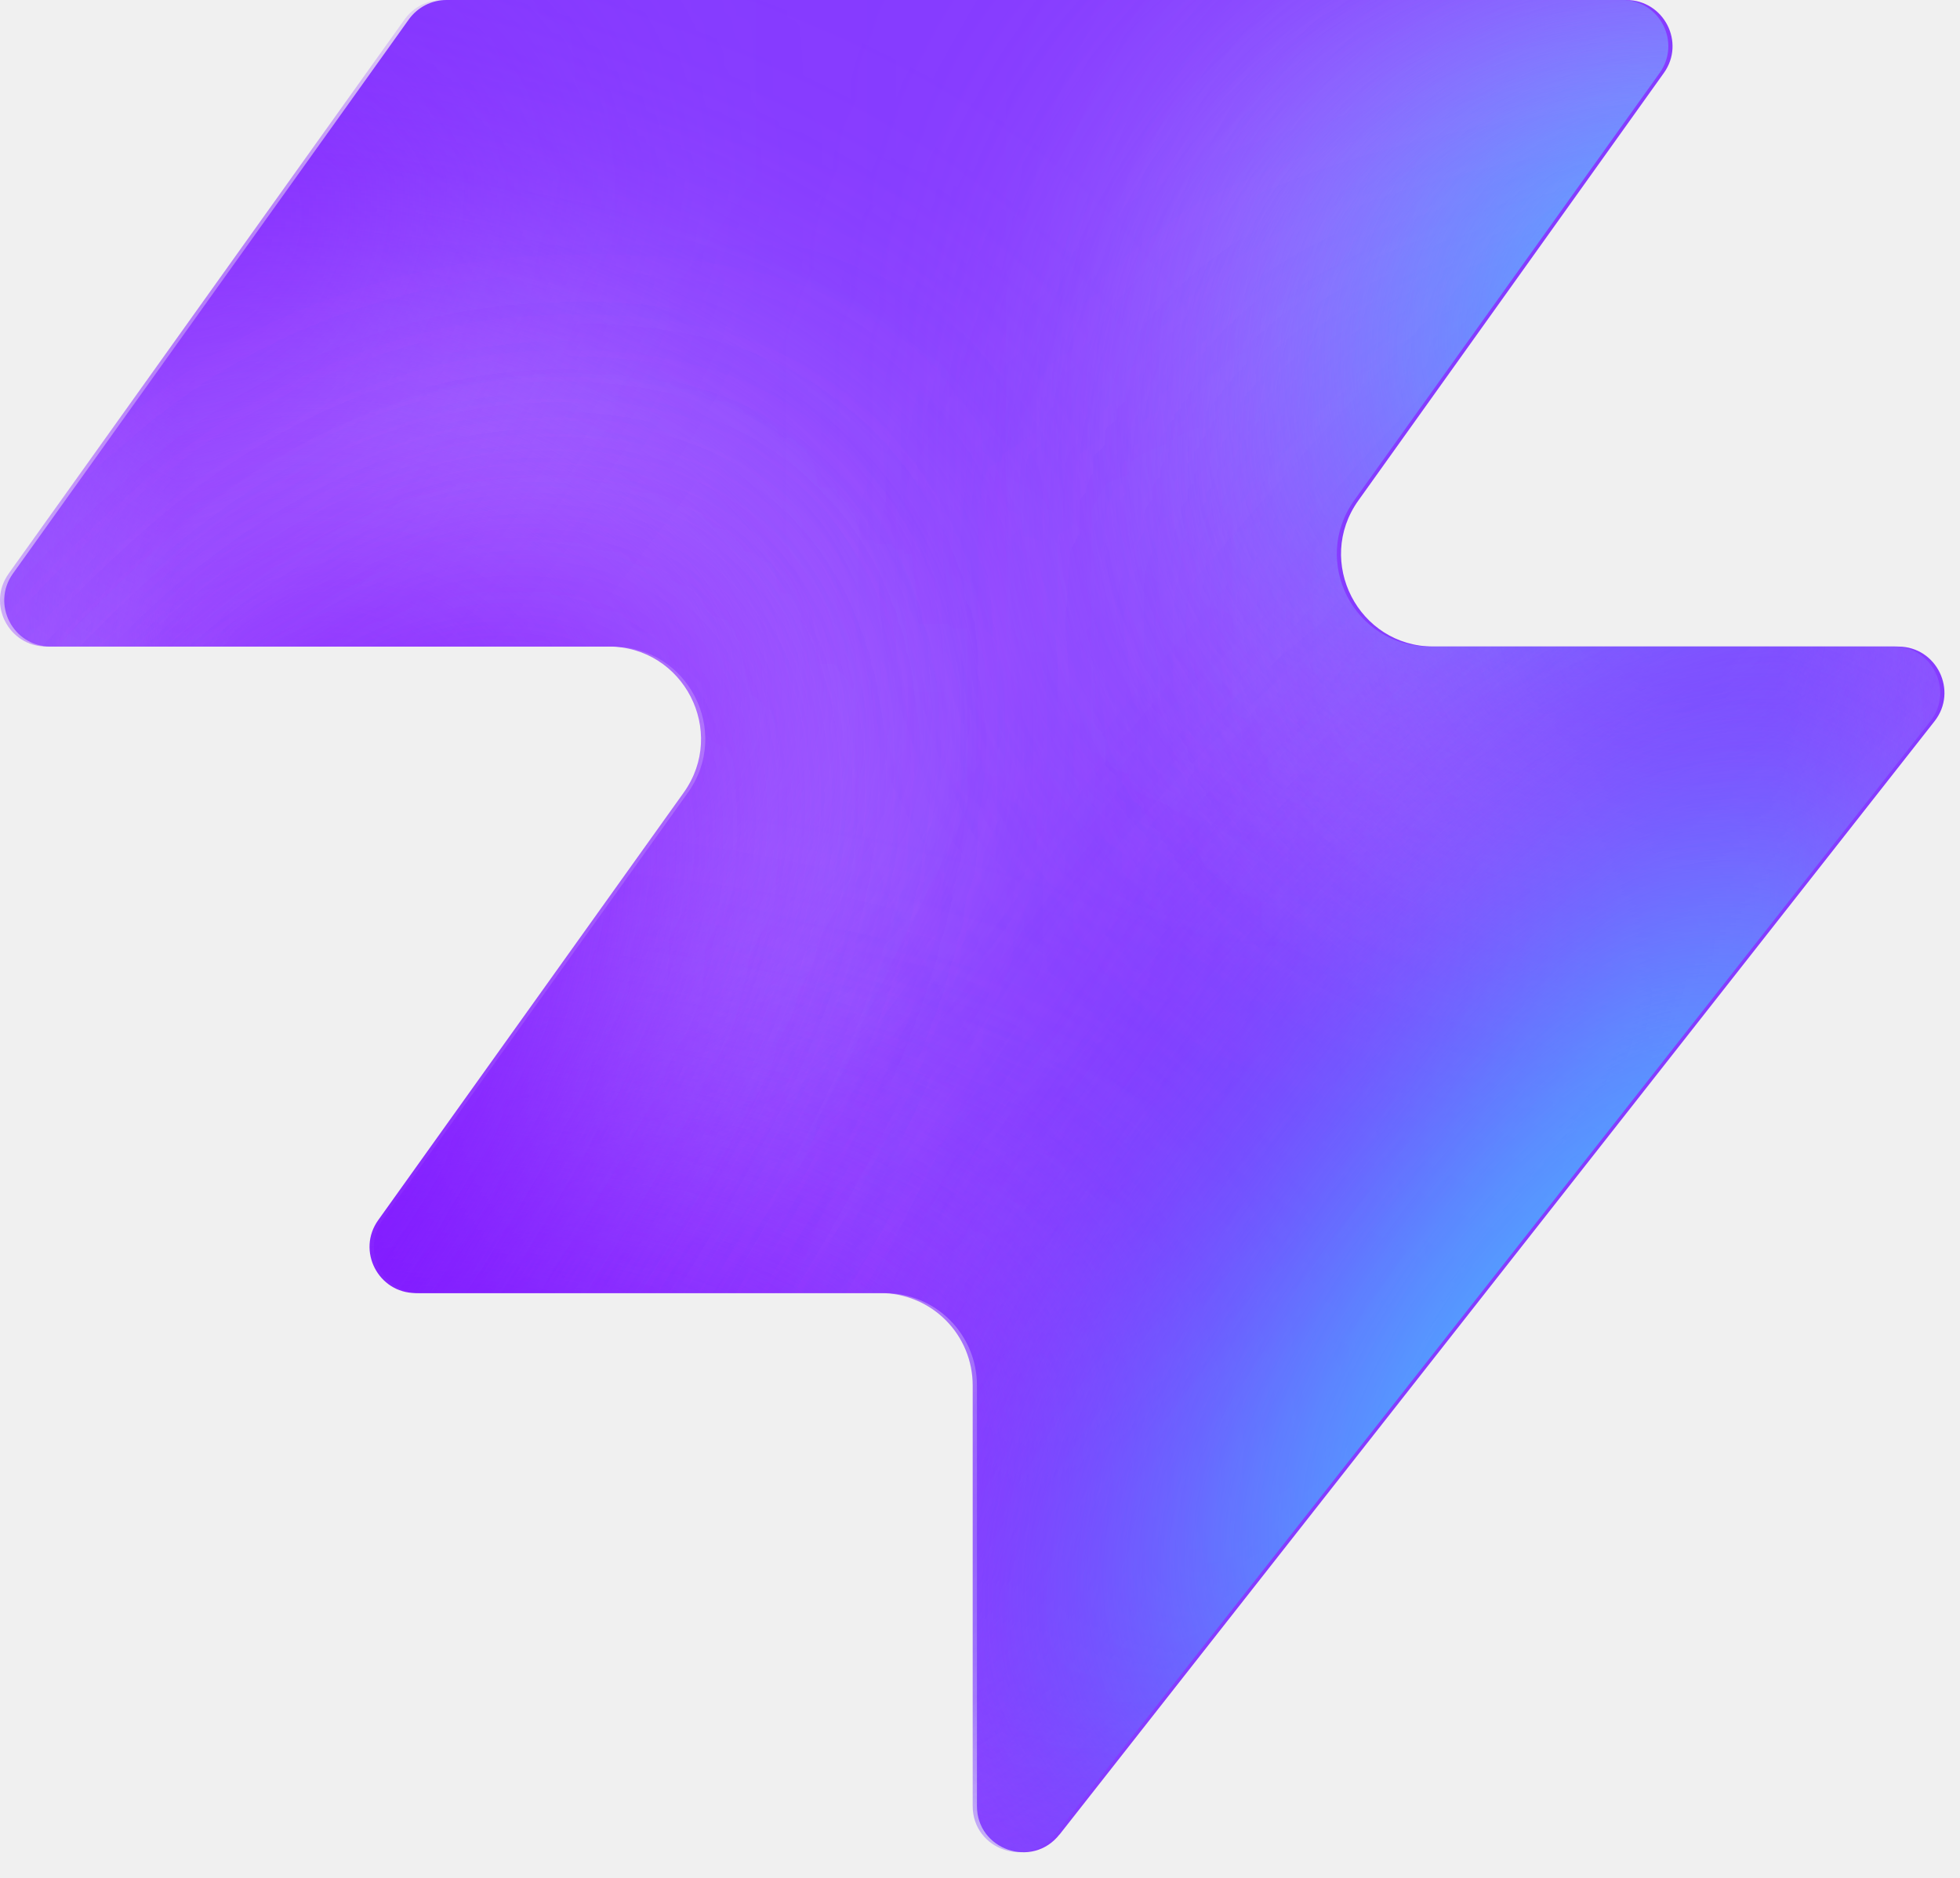
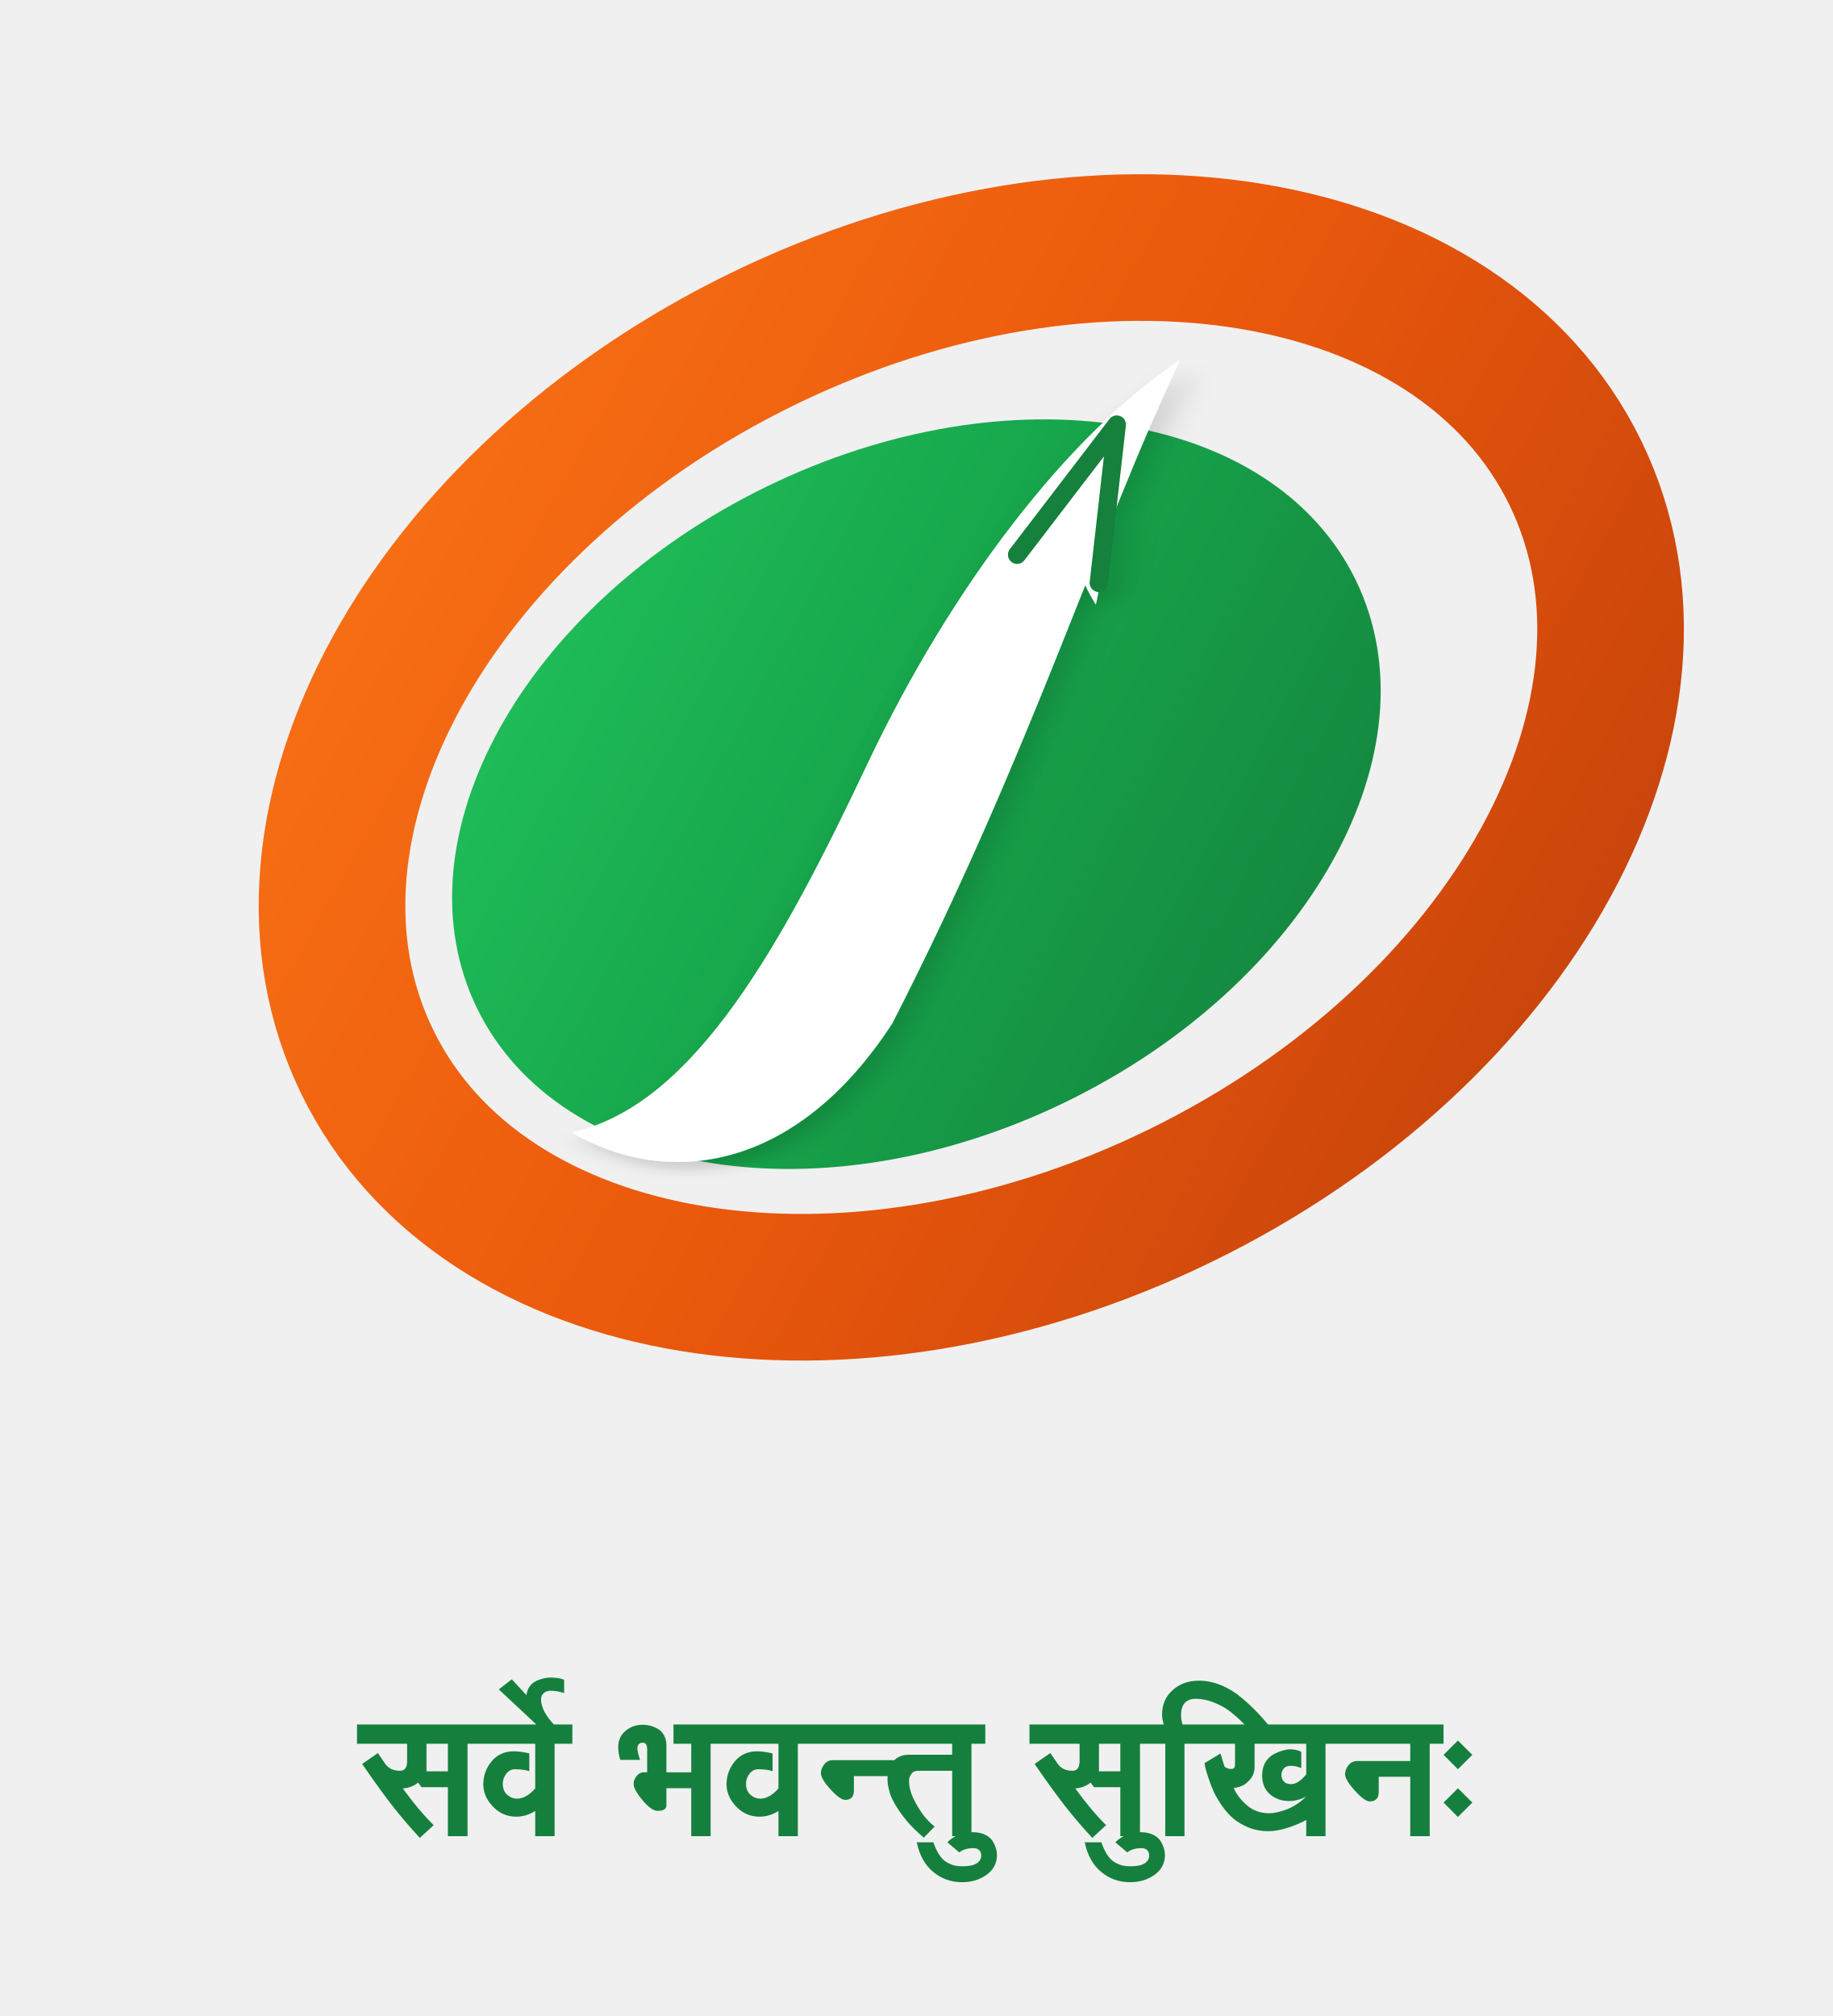
- <svg xmlns="http://www.w3.org/2000/svg" width="48" height="46" fill="none" viewBox="0 0 48 46">
-   <path fill="#863bff" d="M25.946 44.938c-.664.845-2.021.375-2.021-.698V33.937a2.26 2.26 0 0 0-2.262-2.262H10.287c-.92 0-1.456-1.04-.92-1.788l7.48-10.471c1.07-1.497 0-3.578-1.842-3.578H1.237c-.92 0-1.456-1.04-.92-1.788L10.013.474c.214-.297.556-.474.92-.474h28.894c.92 0 1.456 1.04.92 1.788l-7.48 10.471c-1.07 1.498 0 3.579 1.842 3.579h11.377c.943 0 1.473 1.088.89 1.83L25.947 44.94z" style="fill:#863bff;fill:color(display-p3 .525 .23 1);fill-opacity:1" />
-   <mask id="a" width="48" height="46" x="0" y="0" maskUnits="userSpaceOnUse" style="mask-type:alpha">
-     <path fill="#000" d="M25.842 44.938c-.664.844-2.021.375-2.021-.698V33.937a2.26 2.26 0 0 0-2.262-2.262H10.183c-.92 0-1.456-1.04-.92-1.788l7.48-10.471c1.07-1.498 0-3.579-1.842-3.579H1.133c-.92 0-1.456-1.04-.92-1.787L9.91.473c.214-.297.556-.474.92-.474h28.894c.92 0 1.456 1.04.92 1.788l-7.48 10.471c-1.07 1.498 0 3.578 1.842 3.578h11.377c.943 0 1.473 1.088.89 1.832L25.843 44.94z" style="fill:#000;fill-opacity:1" />
-   </mask>
-   <g mask="url(#a)">
-     <g filter="url(#b)">
-       <ellipse cx="5.508" cy="14.704" fill="#ede6ff" rx="5.508" ry="14.704" style="fill:#ede6ff;fill:color(display-p3 .927 .903 1);fill-opacity:1" transform="matrix(.00324 1 1 -.00324 -4.47 31.516)" />
-     </g>
-     <g filter="url(#c)">
-       <ellipse cx="10.399" cy="29.851" fill="#ede6ff" rx="10.399" ry="29.851" style="fill:#ede6ff;fill:color(display-p3 .927 .903 1);fill-opacity:1" transform="matrix(.00324 1 1 -.00324 -39.328 7.883)" />
-     </g>
-     <g filter="url(#d)">
-       <ellipse cx="5.508" cy="30.487" fill="#7e14ff" rx="5.508" ry="30.487" style="fill:#7e14ff;fill:color(display-p3 .492 .077 1);fill-opacity:1" transform="rotate(89.814 -25.913 -14.639)scale(1 -1)" />
-     </g>
-     <g filter="url(#e)">
-       <ellipse cx="5.508" cy="30.599" fill="#7e14ff" rx="5.508" ry="30.599" style="fill:#7e14ff;fill:color(display-p3 .492 .077 1);fill-opacity:1" transform="rotate(89.814 -32.644 -3.334)scale(1 -1)" />
-     </g>
-     <g filter="url(#f)">
-       <ellipse cx="5.508" cy="30.599" fill="#7e14ff" rx="5.508" ry="30.599" style="fill:#7e14ff;fill:color(display-p3 .492 .077 1);fill-opacity:1" transform="matrix(.00324 1 1 -.00324 -34.34 30.47)" />
-     </g>
-     <g filter="url(#g)">
-       <ellipse cx="14.072" cy="22.078" fill="#ede6ff" rx="14.072" ry="22.078" style="fill:#ede6ff;fill:color(display-p3 .927 .903 1);fill-opacity:1" transform="rotate(93.35 24.506 48.493)scale(-1 1)" />
-     </g>
-     <g filter="url(#h)">
-       <ellipse cx="3.47" cy="21.501" fill="#7e14ff" rx="3.47" ry="21.501" style="fill:#7e14ff;fill:color(display-p3 .492 .077 1);fill-opacity:1" transform="rotate(89.009 28.708 47.59)scale(-1 1)" />
-     </g>
-     <g filter="url(#i)">
-       <ellipse cx="3.47" cy="21.501" fill="#7e14ff" rx="3.47" ry="21.501" style="fill:#7e14ff;fill:color(display-p3 .492 .077 1);fill-opacity:1" transform="rotate(89.009 28.708 47.59)scale(-1 1)" />
-     </g>
-     <g filter="url(#j)">
-       <ellipse cx=".387" cy="8.972" fill="#7e14ff" rx="4.407" ry="29.108" style="fill:#7e14ff;fill:color(display-p3 .492 .077 1);fill-opacity:1" transform="rotate(39.51 .387 8.972)" />
-     </g>
-     <g filter="url(#k)">
-       <ellipse cx="47.523" cy="-6.092" fill="#7e14ff" rx="4.407" ry="29.108" style="fill:#7e14ff;fill:color(display-p3 .492 .077 1);fill-opacity:1" transform="rotate(37.892 47.523 -6.092)" />
-     </g>
-     <g filter="url(#l)">
-       <ellipse cx="41.412" cy="6.333" fill="#47bfff" rx="5.971" ry="9.665" style="fill:#47bfff;fill:color(display-p3 .28 .748 1);fill-opacity:1" transform="rotate(37.892 41.412 6.333)" />
-     </g>
-     <g filter="url(#m)">
-       <ellipse cx="-1.879" cy="38.332" fill="#7e14ff" rx="4.407" ry="29.108" style="fill:#7e14ff;fill:color(display-p3 .492 .077 1);fill-opacity:1" transform="rotate(37.892 -1.88 38.332)" />
-     </g>
-     <g filter="url(#n)">
-       <ellipse cx="-1.879" cy="38.332" fill="#7e14ff" rx="4.407" ry="29.108" style="fill:#7e14ff;fill:color(display-p3 .492 .077 1);fill-opacity:1" transform="rotate(37.892 -1.88 38.332)" />
-     </g>
-     <g filter="url(#o)">
-       <ellipse cx="35.651" cy="29.907" fill="#7e14ff" rx="4.407" ry="29.108" style="fill:#7e14ff;fill:color(display-p3 .492 .077 1);fill-opacity:1" transform="rotate(37.892 35.651 29.907)" />
-     </g>
-     <g filter="url(#p)">
-       <ellipse cx="38.418" cy="32.4" fill="#47bfff" rx="5.971" ry="15.297" style="fill:#47bfff;fill:color(display-p3 .28 .748 1);fill-opacity:1" transform="rotate(37.892 38.418 32.4)" />
+ <svg xmlns="http://www.w3.org/2000/svg" viewBox="0 0 300 330" width="100%" height="100%">
+   <defs>
+     <linearGradient id="orangeGrad" x1="0%" y1="0%" x2="100%" y2="100%">
+       <stop offset="0%" stop-color="#f97316" />
+       <stop offset="50%" stop-color="#ea580c" />
+       <stop offset="100%" stop-color="#c2410c" />
+     </linearGradient>
+     <linearGradient id="greenGrad" x1="0%" y1="0%" x2="100%" y2="100%">
+       <stop offset="0%" stop-color="#22c55e" />
+       <stop offset="50%" stop-color="#16a34a" />
+       <stop offset="100%" stop-color="#15803d" />
+     </linearGradient>
+     <filter id="shadow" x="-10%" y="-10%" width="120%" height="120%">
+       <feDropShadow dx="1" dy="2" stdDeviation="2" flood-color="#000000" flood-opacity="0.15" />
+     </filter>
+   </defs>
+   <g transform="translate(150, 130)">
+     <ellipse cx="10" cy="0" rx="110" ry="78" fill="none" stroke="url(#orangeGrad)" stroke-width="24" transform="rotate(-26)" />
+     <ellipse cx="0" cy="0" rx="80" ry="56" fill="url(#greenGrad)" transform="rotate(-26)" />
+     <g transform="rotate(-26)" filter="url(#shadow)">
+       <path d="M -75,25 C -55,30 -30,12 -5,-8 C 20,-28 48,-42 70,-45 C 50,-35 48,-25 40,-15 C 38,-35 55,-40 70,-45 C 45,-25 20,2 -20,32 C -45,47 -65,40 -75,25 Z" fill="#ffffff" />
+       <path d="M 32,-28 L 56,-40 L 42,-18" fill="none" stroke="#15803d" stroke-width="3" stroke-linecap="round" stroke-linejoin="round" />
    </g>
  </g>
-   <defs>
-     <filter id="b" width="60.045" height="41.654" x="-19.77" y="16.149" color-interpolation-filters="sRGB" filterUnits="userSpaceOnUse">
-       <feFlood flood-opacity="0" result="BackgroundImageFix" />
-       <feBlend in="SourceGraphic" in2="BackgroundImageFix" result="shape" />
-       <feGaussianBlur result="effect1_foregroundBlur_2002_17158" stdDeviation="7.659" />
-     </filter>
-     <filter id="c" width="90.34" height="51.437" x="-54.613" y="-7.533" color-interpolation-filters="sRGB" filterUnits="userSpaceOnUse">
-       <feFlood flood-opacity="0" result="BackgroundImageFix" />
-       <feBlend in="SourceGraphic" in2="BackgroundImageFix" result="shape" />
-       <feGaussianBlur result="effect1_foregroundBlur_2002_17158" stdDeviation="7.659" />
-     </filter>
-     <filter id="d" width="79.355" height="29.4" x="-49.64" y="2.03" color-interpolation-filters="sRGB" filterUnits="userSpaceOnUse">
-       <feFlood flood-opacity="0" result="BackgroundImageFix" />
-       <feBlend in="SourceGraphic" in2="BackgroundImageFix" result="shape" />
-       <feGaussianBlur result="effect1_foregroundBlur_2002_17158" stdDeviation="4.596" />
-     </filter>
-     <filter id="e" width="79.579" height="29.4" x="-45.045" y="20.029" color-interpolation-filters="sRGB" filterUnits="userSpaceOnUse">
-       <feFlood flood-opacity="0" result="BackgroundImageFix" />
-       <feBlend in="SourceGraphic" in2="BackgroundImageFix" result="shape" />
-       <feGaussianBlur result="effect1_foregroundBlur_2002_17158" stdDeviation="4.596" />
-     </filter>
-     <filter id="f" width="79.579" height="29.4" x="-43.513" y="21.178" color-interpolation-filters="sRGB" filterUnits="userSpaceOnUse">
-       <feFlood flood-opacity="0" result="BackgroundImageFix" />
-       <feBlend in="SourceGraphic" in2="BackgroundImageFix" result="shape" />
-       <feGaussianBlur result="effect1_foregroundBlur_2002_17158" stdDeviation="4.596" />
-     </filter>
-     <filter id="g" width="74.749" height="58.852" x="15.756" y="-17.901" color-interpolation-filters="sRGB" filterUnits="userSpaceOnUse">
-       <feFlood flood-opacity="0" result="BackgroundImageFix" />
-       <feBlend in="SourceGraphic" in2="BackgroundImageFix" result="shape" />
-       <feGaussianBlur result="effect1_foregroundBlur_2002_17158" stdDeviation="7.659" />
-     </filter>
-     <filter id="h" width="61.377" height="25.362" x="23.548" y="2.284" color-interpolation-filters="sRGB" filterUnits="userSpaceOnUse">
-       <feFlood flood-opacity="0" result="BackgroundImageFix" />
-       <feBlend in="SourceGraphic" in2="BackgroundImageFix" result="shape" />
-       <feGaussianBlur result="effect1_foregroundBlur_2002_17158" stdDeviation="4.596" />
-     </filter>
-     <filter id="i" width="61.377" height="25.362" x="23.548" y="2.284" color-interpolation-filters="sRGB" filterUnits="userSpaceOnUse">
-       <feFlood flood-opacity="0" result="BackgroundImageFix" />
-       <feBlend in="SourceGraphic" in2="BackgroundImageFix" result="shape" />
-       <feGaussianBlur result="effect1_foregroundBlur_2002_17158" stdDeviation="4.596" />
-     </filter>
-     <filter id="j" width="56.045" height="63.649" x="-27.636" y="-22.853" color-interpolation-filters="sRGB" filterUnits="userSpaceOnUse">
-       <feFlood flood-opacity="0" result="BackgroundImageFix" />
-       <feBlend in="SourceGraphic" in2="BackgroundImageFix" result="shape" />
-       <feGaussianBlur result="effect1_foregroundBlur_2002_17158" stdDeviation="4.596" />
-     </filter>
-     <filter id="k" width="54.814" height="64.646" x="20.116" y="-38.415" color-interpolation-filters="sRGB" filterUnits="userSpaceOnUse">
-       <feFlood flood-opacity="0" result="BackgroundImageFix" />
-       <feBlend in="SourceGraphic" in2="BackgroundImageFix" result="shape" />
-       <feGaussianBlur result="effect1_foregroundBlur_2002_17158" stdDeviation="4.596" />
-     </filter>
-     <filter id="l" width="33.541" height="35.313" x="24.641" y="-11.323" color-interpolation-filters="sRGB" filterUnits="userSpaceOnUse">
-       <feFlood flood-opacity="0" result="BackgroundImageFix" />
-       <feBlend in="SourceGraphic" in2="BackgroundImageFix" result="shape" />
-       <feGaussianBlur result="effect1_foregroundBlur_2002_17158" stdDeviation="4.596" />
-     </filter>
-     <filter id="m" width="54.814" height="64.646" x="-29.286" y="6.009" color-interpolation-filters="sRGB" filterUnits="userSpaceOnUse">
-       <feFlood flood-opacity="0" result="BackgroundImageFix" />
-       <feBlend in="SourceGraphic" in2="BackgroundImageFix" result="shape" />
-       <feGaussianBlur result="effect1_foregroundBlur_2002_17158" stdDeviation="4.596" />
-     </filter>
-     <filter id="n" width="54.814" height="64.646" x="-29.286" y="6.009" color-interpolation-filters="sRGB" filterUnits="userSpaceOnUse">
-       <feFlood flood-opacity="0" result="BackgroundImageFix" />
-       <feBlend in="SourceGraphic" in2="BackgroundImageFix" result="shape" />
-       <feGaussianBlur result="effect1_foregroundBlur_2002_17158" stdDeviation="4.596" />
-     </filter>
-     <filter id="o" width="54.814" height="64.646" x="8.244" y="-2.416" color-interpolation-filters="sRGB" filterUnits="userSpaceOnUse">
-       <feFlood flood-opacity="0" result="BackgroundImageFix" />
-       <feBlend in="SourceGraphic" in2="BackgroundImageFix" result="shape" />
-       <feGaussianBlur result="effect1_foregroundBlur_2002_17158" stdDeviation="4.596" />
-     </filter>
-     <filter id="p" width="39.409" height="43.623" x="18.713" y="10.588" color-interpolation-filters="sRGB" filterUnits="userSpaceOnUse">
-       <feFlood flood-opacity="0" result="BackgroundImageFix" />
-       <feBlend in="SourceGraphic" in2="BackgroundImageFix" result="shape" />
-       <feGaussianBlur result="effect1_foregroundBlur_2002_17158" stdDeviation="4.596" />
-     </filter>
-   </defs>
+   <text x="150" y="300" text-anchor="middle" fill="#15803d" font-family="'Mangal', 'Devanagari Sangam MN', 'Nirmala UI', 'Plus Jakarta Sans', sans-serif" font-size="28" font-weight="bold">
+     सर्वे भवन्तु सुखिनः
+   </text>
</svg>
